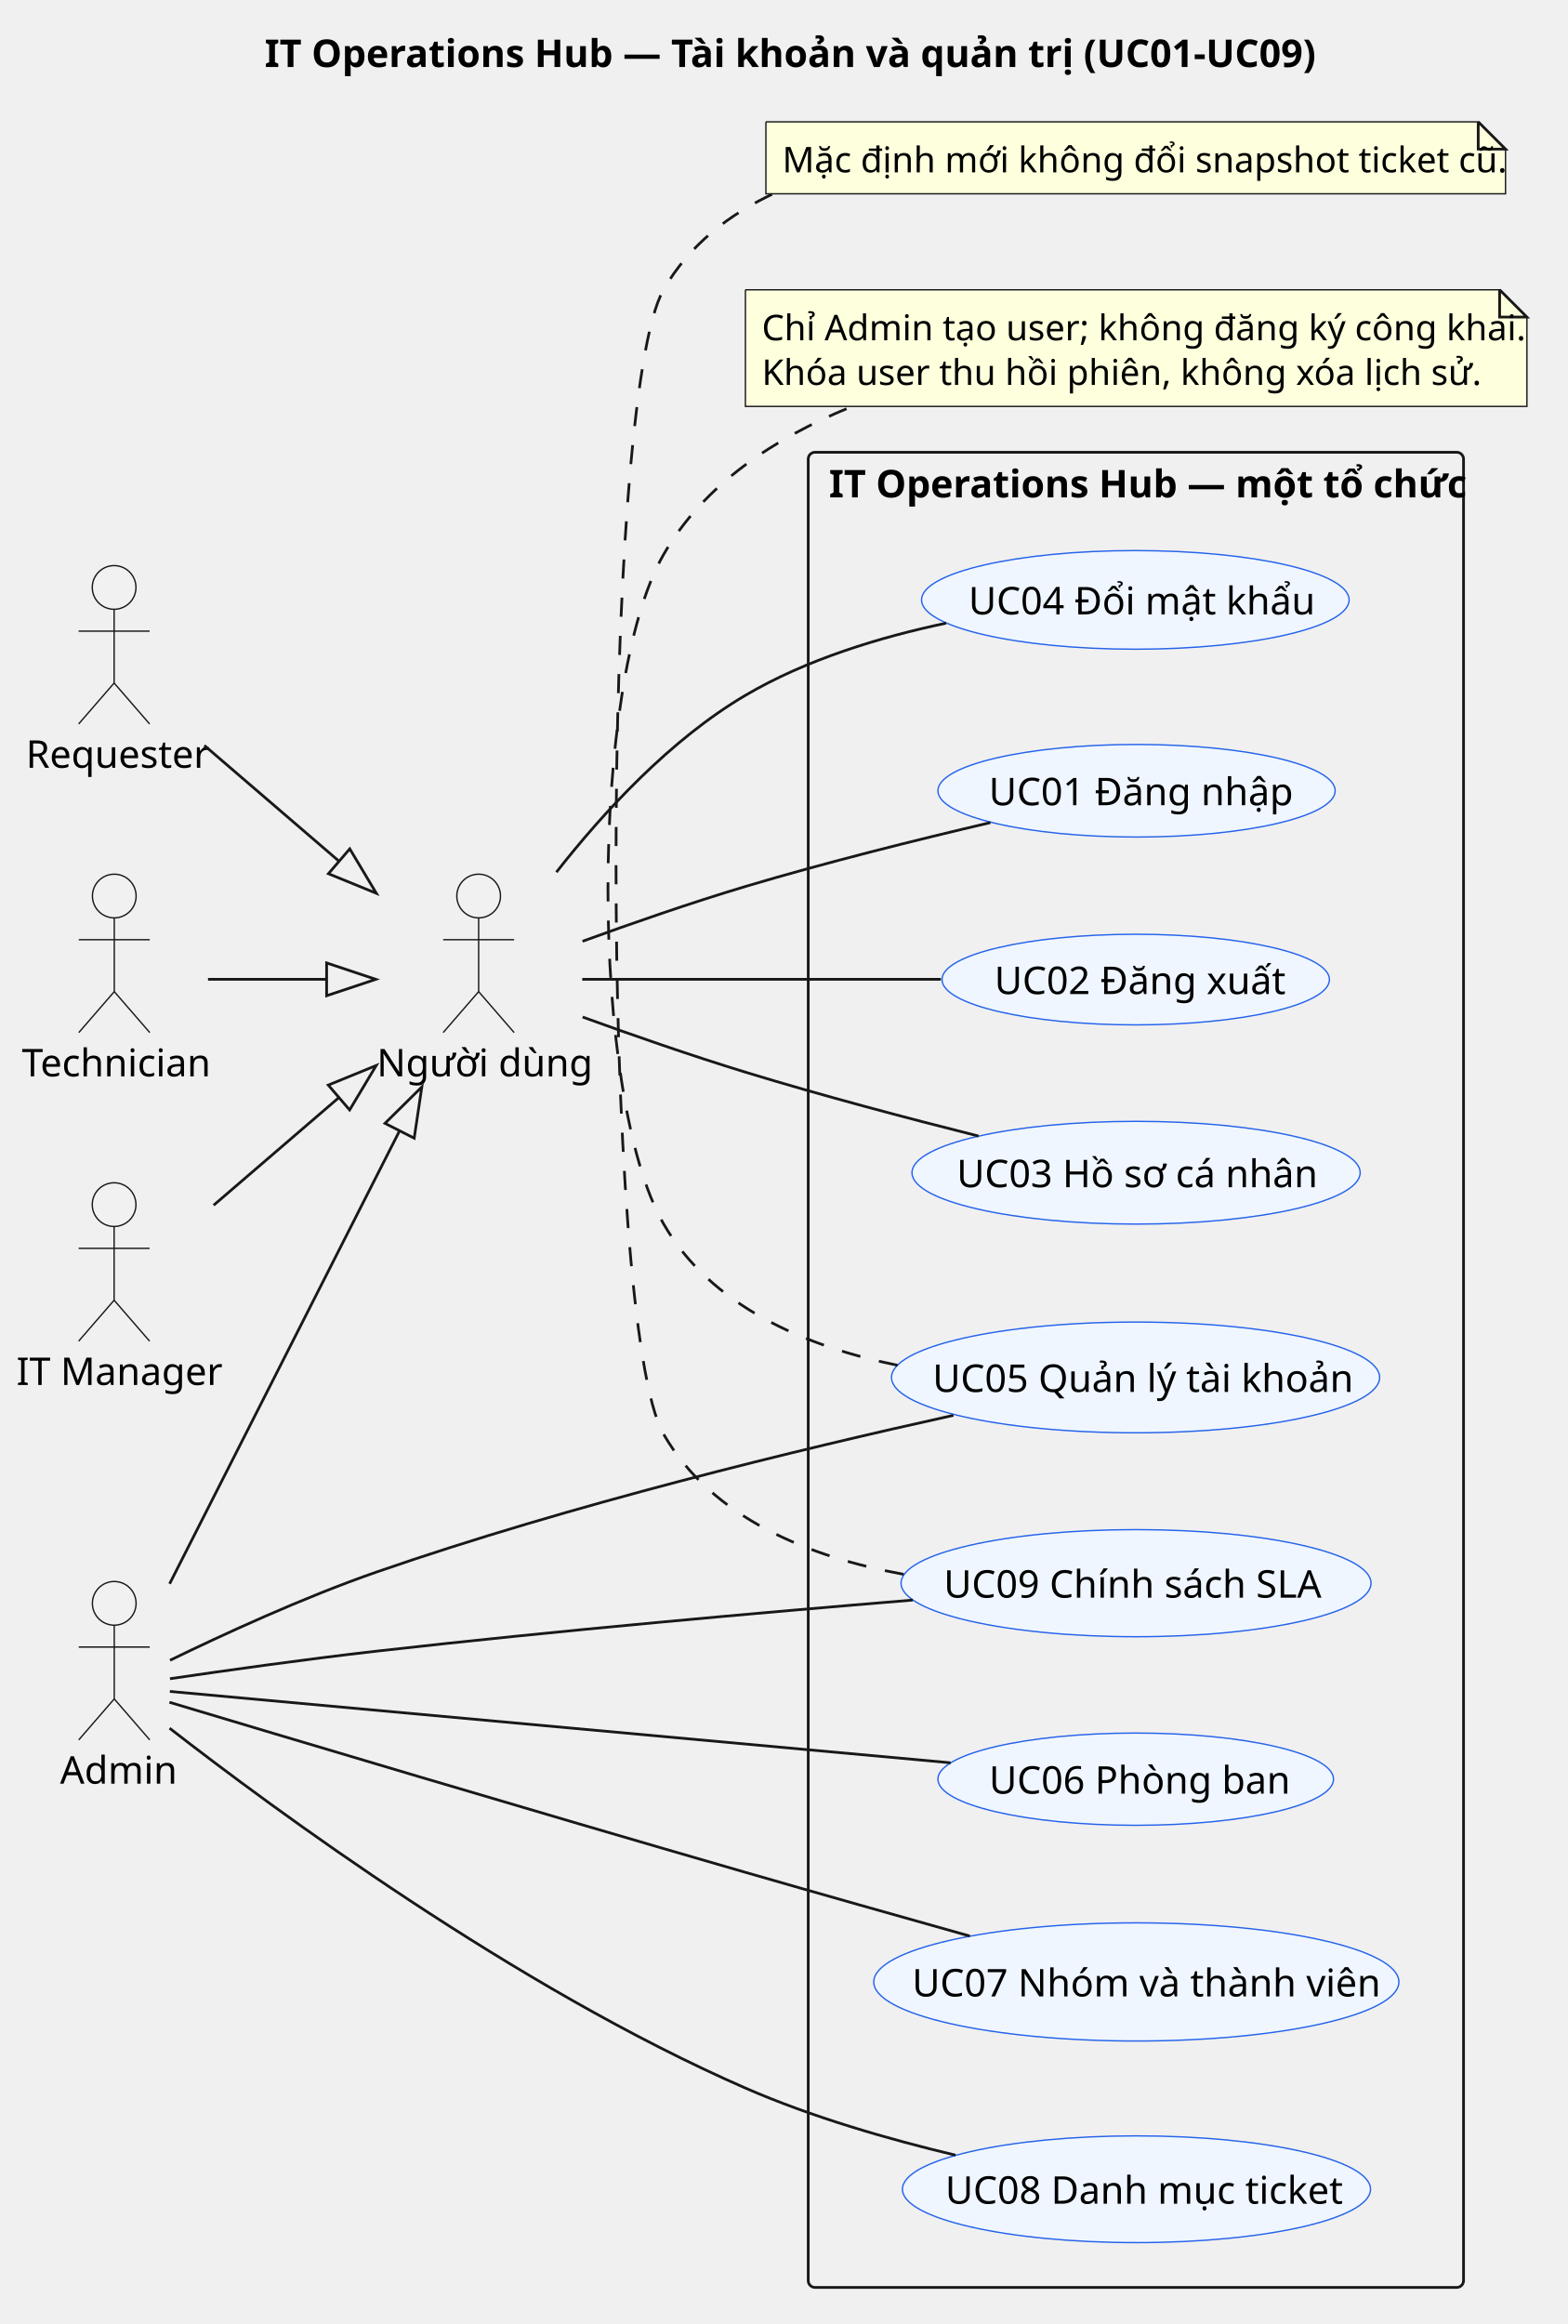
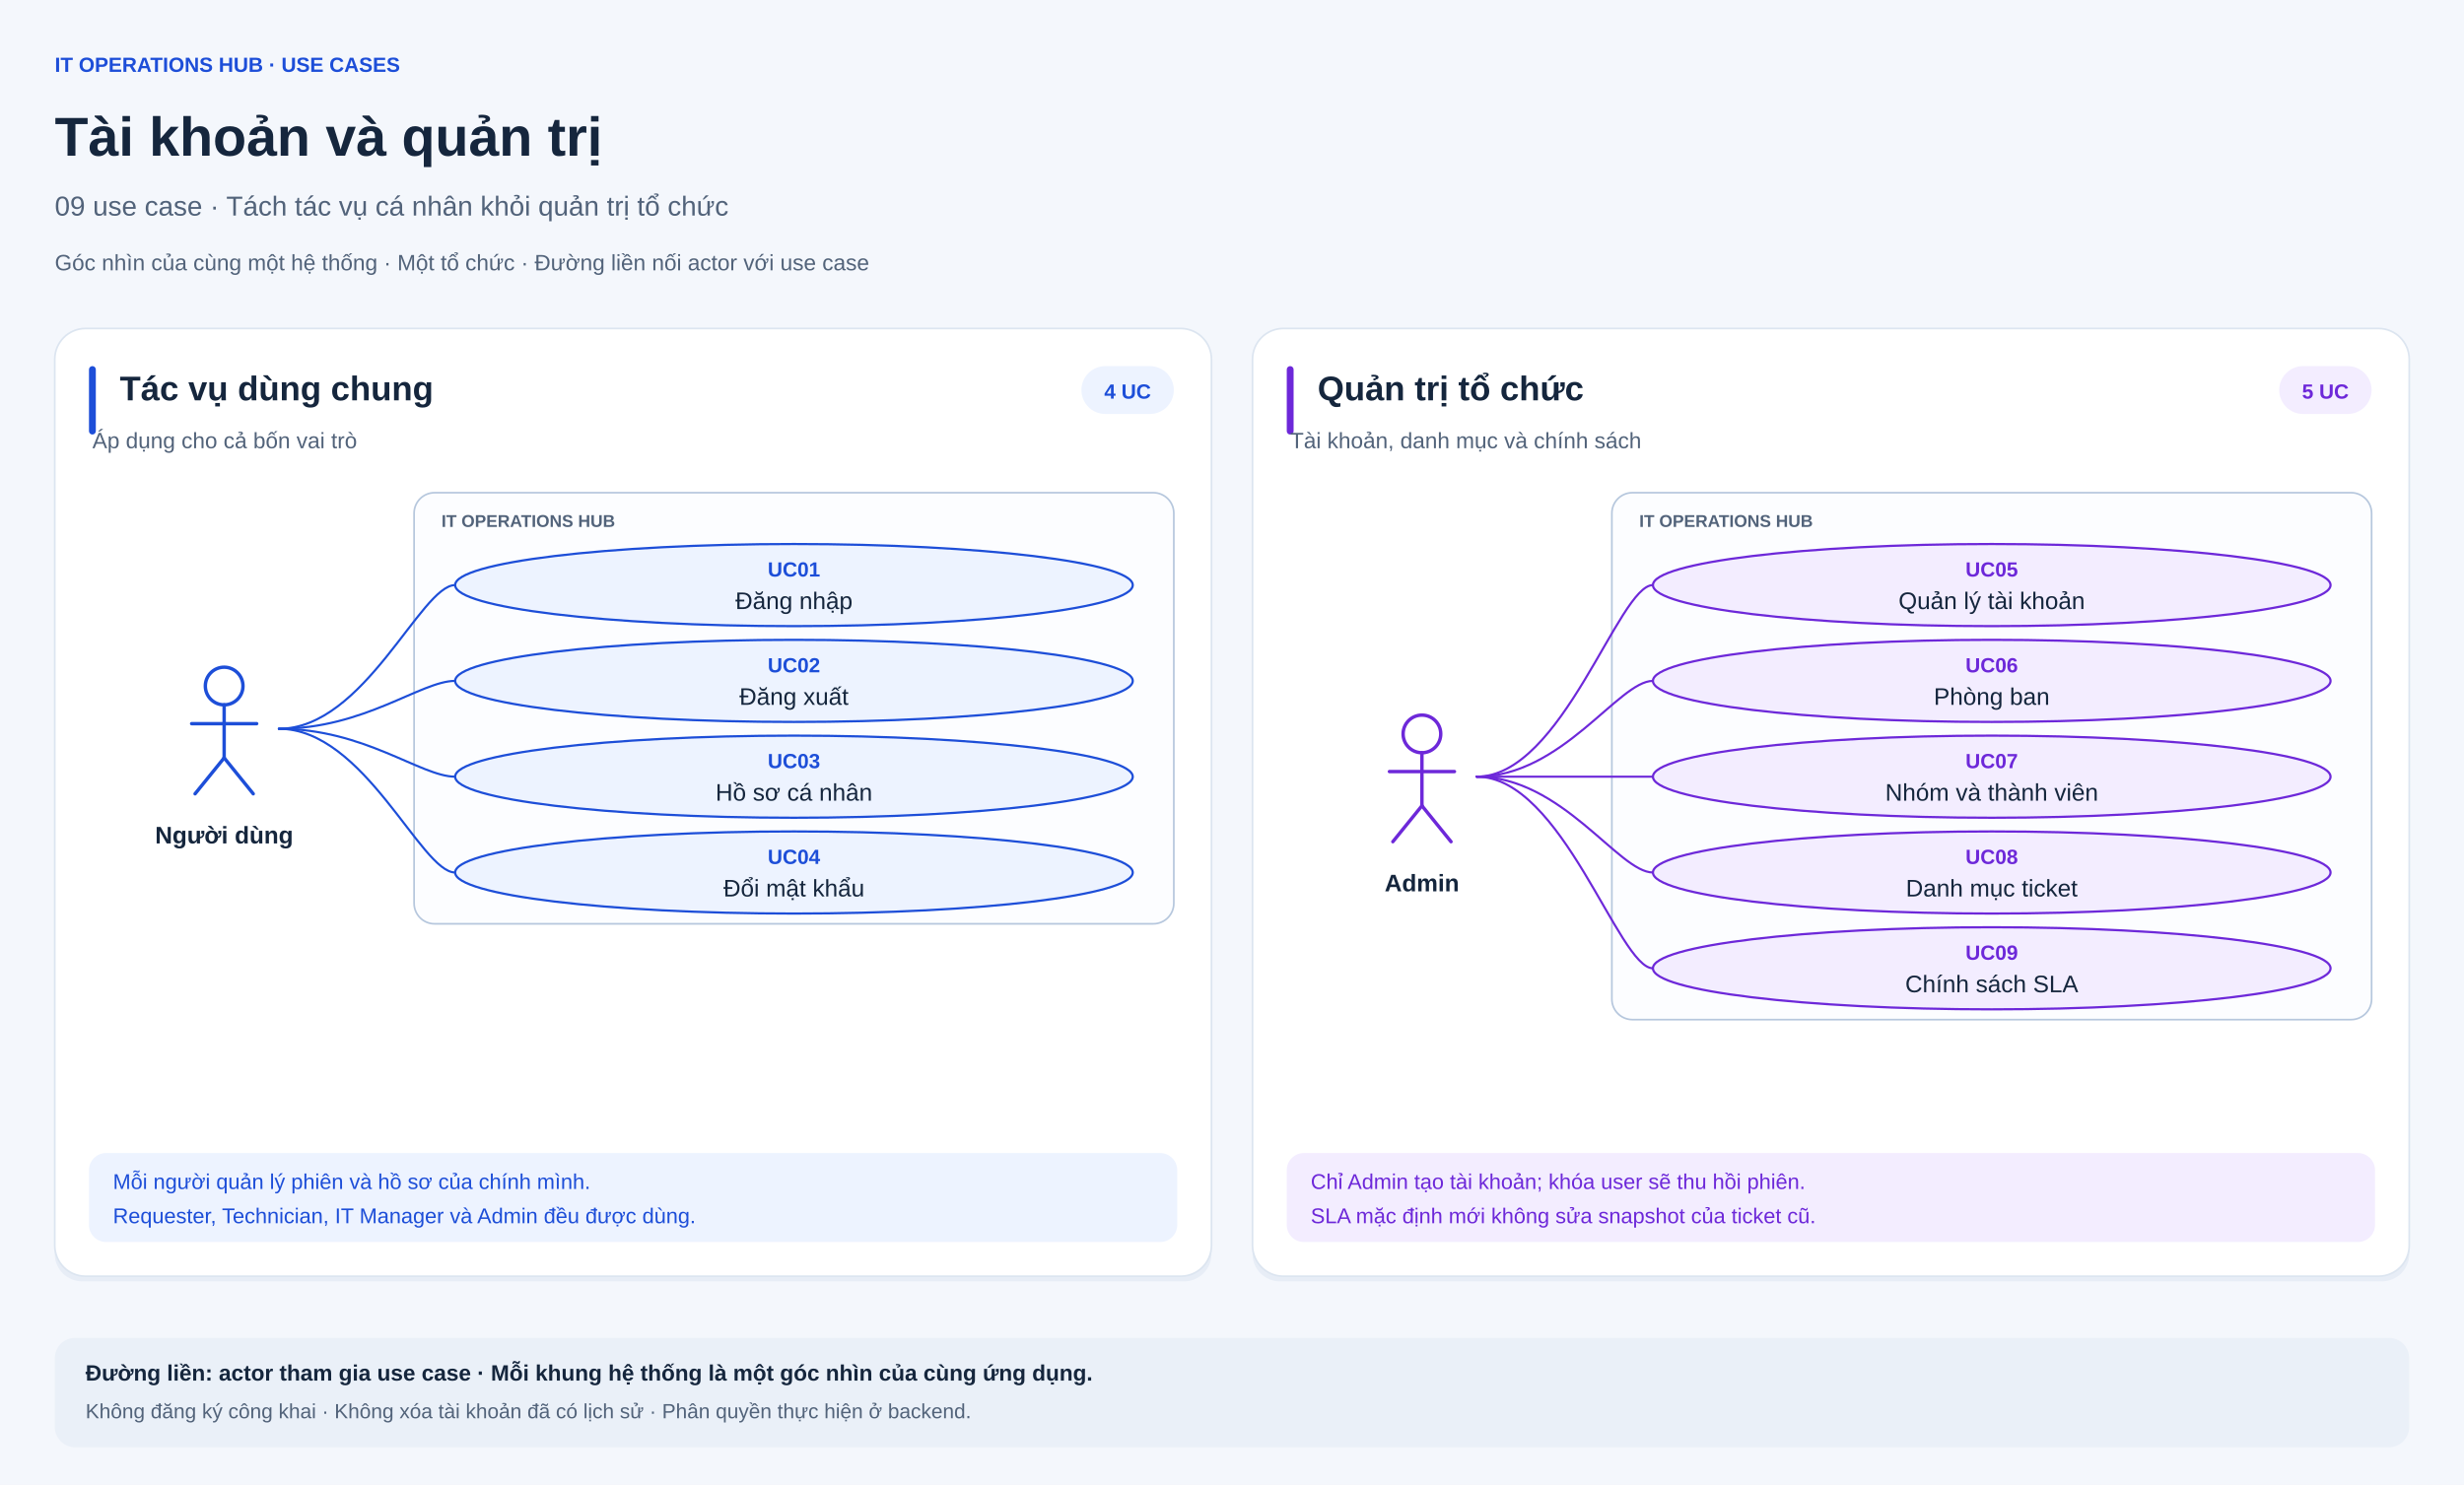
- <svg xmlns="http://www.w3.org/2000/svg" version="1.1" data-diagram-type="DESCRIPTION" style="width:574px;height:851px;background:#FFFFFF;" width="574px" height="851px" viewBox="0 0 574 851" zoomAndPan="magnify" preserveAspectRatio="none" contentStyleType="text/css" role="img" aria-labelledby="diagram-title diagram-desc">
-   <defs />
-   <g font-family="sans-serif" lengthAdjust="spacing">
-     <g class="title" data-source-line="1">
-       <text x="96.916" y="24.533" fill="#000" font-size="14" textLength="373.379" font-weight="700">IT Operations Hub — Tài khoản và quản trị (UC01-UC09)</text>
-     </g>
-     <g class="cluster" data-qualified-name="IT Operations Hub . m.t t. ch.c" id="ent0010" data-source-line="15">
-       <rect x="296" y="165.609" width="240" height="672" fill="none" style="stroke:#181818;stroke-width:1;" rx="2.5" ry="2.5" />
-       <text x="303.597" y="182.143" fill="#000" font-size="14" textLength="224.807" font-weight="700">IT Operations Hub — một tổ chức</text>
-     </g>
-     <g class="entity" data-qualified-name="IT Operations Hub . m.t t. ch.c.U01" id="ent0011" data-source-line="16">
-       <ellipse cx="416.243" cy="289.558" rx="72.743" ry="16.949" fill="#EFF6FF" style="stroke:#2563EB;stroke-width:0.5;" />
-       <text x="362.15" y="294.863" fill="#000" font-size="14" textLength="108.186">UC01 Đăng nhập</text>
-     </g>
-     <g class="entity" data-qualified-name="IT Operations Hub . m.t t. ch.c.U02" id="ent0012" data-source-line="17">
-       <ellipse cx="415.943" cy="358.698" rx="70.943" ry="16.589" fill="#EFF6FF" style="stroke:#2563EB;stroke-width:0.5;" />
-       <text x="364.192" y="364.003" fill="#000" font-size="14" textLength="103.503">UC02 Đăng xuất</text>
-     </g>
-     <g class="entity" data-qualified-name="IT Operations Hub . m.t t. ch.c.U03" id="ent0013" data-source-line="18">
-       <ellipse cx="416.069" cy="429.423" rx="82.069" ry="18.814" fill="#EFF6FF" style="stroke:#2563EB;stroke-width:0.5;" />
-       <text x="350.389" y="434.728" fill="#000" font-size="14" textLength="131.359">UC03 Hồ sơ cá nhân</text>
-     </g>
-     <g class="entity" data-qualified-name="IT Operations Hub . m.t t. ch.c.U04" id="ent0014" data-source-line="19">
-       <ellipse cx="415.794" cy="219.668" rx="78.294" ry="18.059" fill="#EFF6FF" style="stroke:#2563EB;stroke-width:0.5;" />
-       <text x="354.711" y="224.973" fill="#000" font-size="14" textLength="122.165">UC04 Đổi mật khẩu</text>
-     </g>
-     <g class="entity" data-qualified-name="IT Operations Hub . m.t t. ch.c.U05" id="ent0015" data-source-line="20">
-       <ellipse cx="415.88" cy="504.385" rx="89.38" ry="20.276" fill="#EFF6FF" style="stroke:#2563EB;stroke-width:0.5;" />
-       <text x="341.56" y="509.69" fill="#000" font-size="14" textLength="148.641">UC05 Quản lý tài khoản</text>
-     </g>
-     <g class="entity" data-qualified-name="IT Operations Hub . m.t t. ch.c.U06" id="ent0016" data-source-line="21">
-       <ellipse cx="415.944" cy="651.498" rx="72.444" ry="16.889" fill="#EFF6FF" style="stroke:#2563EB;stroke-width:0.5;" />
-       <text x="362.237" y="656.803" fill="#000" font-size="14" textLength="107.413">UC06 Phòng ban</text>
-     </g>
-     <g class="entity" data-qualified-name="IT Operations Hub . m.t t. ch.c.U07" id="ent0017" data-source-line="22">
-       <ellipse cx="416.158" cy="725.741" rx="96.158" ry="21.632" fill="#EFF6FF" style="stroke:#2563EB;stroke-width:0.5;" />
-       <text x="334.058" y="731.046" fill="#000" font-size="14" textLength="164.199">UC07 Nhóm và thành viên</text>
-     </g>
-     <g class="entity" data-qualified-name="IT Operations Hub . m.t t. ch.c.U08" id="ent0018" data-source-line="23">
-       <ellipse cx="416.216" cy="801.653" rx="85.716" ry="19.543" fill="#EFF6FF" style="stroke:#2563EB;stroke-width:0.5;" />
-       <text x="346.188" y="806.957" fill="#000" font-size="14" textLength="140.055">UC08 Danh mục ticket</text>
-     </g>
-     <g class="entity" data-qualified-name="IT Operations Hub . m.t t. ch.c.U09" id="ent0019" data-source-line="24">
-       <ellipse cx="416.055" cy="579.72" rx="86.055" ry="19.611" fill="#EFF6FF" style="stroke:#2563EB;stroke-width:0.5;" />
-       <text x="345.627" y="585.025" fill="#000" font-size="14" textLength="140.854">UC09 Chính sách SLA</text>
-     </g>
-     <g class="entity" data-qualified-name="User" id="ent0001" data-source-line="6">
-       <ellipse cx="175.297" cy="328.109" rx="8" ry="8" fill="#F1F1F1" style="stroke:#181818;stroke-width:0.5;" />
-       <path d="M175.297,336.109 L175.297,363.109 M162.297,344.109 L188.297,344.109 M175.297,363.109 L162.297,378.109 M175.297,363.109 L188.297,378.109" style="stroke:#181818;stroke-width:0.5;" fill="none" />
-       <text x="138" y="394.143" fill="#000" font-size="14" textLength="74.594">Người dùng</text>
-     </g>
-     <g class="entity" data-qualified-name="R" id="ent0002" data-source-line="7">
-       <ellipse cx="41.796" cy="215.109" rx="8" ry="8" fill="#F1F1F1" style="stroke:#181818;stroke-width:0.5;" />
-       <path d="M41.796,223.109 L41.796,250.109 M28.796,231.109 L54.796,231.109 M41.796,250.109 L28.796,265.109 M41.796,250.109 L54.796,265.109" style="stroke:#181818;stroke-width:0.5;" fill="none" />
-       <text x="9.5" y="281.143" fill="#000" font-size="14" textLength="64.593">Requester</text>
-     </g>
-     <g class="entity" data-qualified-name="T" id="ent0003" data-source-line="8">
-       <ellipse cx="41.852" cy="328.109" rx="8" ry="8" fill="#F1F1F1" style="stroke:#181818;stroke-width:0.5;" />
-       <path d="M41.852,336.109 L41.852,363.109 M28.852,344.109 L54.852,344.109 M41.852,363.109 L28.852,378.109 M41.852,363.109 L54.852,378.109" style="stroke:#181818;stroke-width:0.5;" fill="none" />
-       <text x="8" y="394.143" fill="#000" font-size="14" textLength="67.703">Technician</text>
-     </g>
-     <g class="entity" data-qualified-name="M" id="ent0004" data-source-line="9">
-       <ellipse cx="41.793" cy="441.109" rx="8" ry="8" fill="#F1F1F1" style="stroke:#181818;stroke-width:0.5;" />
-       <path d="M41.793,449.109 L41.793,476.109 M28.793,457.109 L54.793,457.109 M41.793,476.109 L28.793,491.109 M41.793,476.109 L54.793,491.109" style="stroke:#181818;stroke-width:0.5;" fill="none" />
-       <text x="6" y="507.143" fill="#000" font-size="14" textLength="71.586">IT Manager</text>
-     </g>
-     <g class="entity" data-qualified-name="A" id="ent0005" data-source-line="10">
-       <ellipse cx="41.841" cy="587.109" rx="8" ry="8" fill="#F1F1F1" style="stroke:#181818;stroke-width:0.5;" />
-       <path d="M41.841,595.109 L41.841,622.109 M28.841,603.109 L54.841,603.109 M41.841,622.109 L28.841,637.109 M41.841,622.109 L54.841,637.109" style="stroke:#181818;stroke-width:0.5;" fill="none" />
-       <text x="22" y="653.143" fill="#000" font-size="14" textLength="39.683">Admin</text>
-     </g>
-     <g class="entity" data-qualified-name="GMN29" id="ent0030" data-source-line="36">
-       <path d="M273,106.109 L273,148.813 L559.211,148.813 L559.211,116.109 L549.211,106.109 L273,106.109" style="stroke:#181818;stroke-width:0.5;" fill="#FEFFDD" />
-       <path d="M549.211,106.109 L549.211,116.109 L559.211,116.109 L549.211,106.109" style="stroke:#181818;stroke-width:1;" fill="#FEFFDD" />
-       <text x="279" y="124.604" fill="#000" font-size="13" textLength="265.211">Chỉ Admin tạo user; không đăng ký công khai.</text>
-       <text x="279" y="140.956" fill="#000" font-size="13" textLength="250.085">Khóa user thu hồi phiên, không xóa lịch sử.</text>
-     </g>
-     <g class="entity" data-qualified-name="GMN32" id="ent0033" data-source-line="40">
-       <path d="M280.5,44.609 L280.5,70.961 L551.375,70.961 L551.375,54.609 L541.375,44.609 L280.5,44.609" style="stroke:#181818;stroke-width:0.5;" fill="#FEFFDD" />
-       <path d="M541.375,44.609 L541.375,54.609 L551.375,54.609 L541.375,44.609" style="stroke:#181818;stroke-width:1;" fill="#FEFFDD" />
-       <text x="286.5" y="63.104" fill="#000" font-size="13" textLength="249.875">Mặc định mới không đổi snapshot ticket cũ.</text>
-     </g>
-     <g class="link" data-entity-1="ent0002" data-entity-2="ent0001" id="lnk6" data-source-line="11" data-link-type="extension">
-       <path d="M74.83,272.959 C93.84,289.289 104.387,298.37 124.187,315.38" style="stroke:#181818;stroke-width:1;" fill="none" id="R-to-User" />
-       <polygon points="137.84,327.109,128.096,310.829,120.277,319.931,137.84,327.109" fill="none" style="stroke:#181818;stroke-width:1;stroke-linejoin:miter;stroke-miterlimit:10;" />
-     </g>
-     <g class="link" data-entity-1="ent0003" data-entity-2="ent0001" id="lnk7" data-source-line="12" data-link-type="extension">
-       <path d="M76.18,358.609 C94.9,358.609 100.33,358.609 119.62,358.609" style="stroke:#181818;stroke-width:1;" fill="none" id="T-to-User" />
-       <polygon points="137.62,358.609,119.62,352.609,119.62,364.609,137.62,358.609" fill="none" style="stroke:#181818;stroke-width:1;stroke-linejoin:miter;stroke-miterlimit:10;" />
-     </g>
-     <g class="link" data-entity-1="ent0004" data-entity-2="ent0001" id="lnk8" data-source-line="13" data-link-type="extension">
-       <path d="M78.24,441.329 C96.65,425.509 105.505,417.887 124.135,401.887" style="stroke:#181818;stroke-width:1;" fill="none" id="M-to-User" />
-       <polygon points="137.79,390.159,120.226,397.335,128.044,406.439,137.79,390.159" fill="none" style="stroke:#181818;stroke-width:1;stroke-linejoin:miter;stroke-miterlimit:10;" />
-     </g>
-     <g class="link" data-entity-1="ent0005" data-entity-2="ent0001" id="lnk9" data-source-line="14" data-link-type="extension">
-       <path d="M62.12,579.949 C86.77,531.409 121.271,463.439 146.341,414.059" style="stroke:#181818;stroke-width:1;" fill="none" id="A-to-User" />
-       <polygon points="154.49,398.009,140.992,411.343,151.691,416.776,154.49,398.009" fill="none" style="stroke:#181818;stroke-width:1;stroke-linejoin:miter;stroke-miterlimit:10;" />
-     </g>
-     <g class="link" data-entity-1="ent0001" data-entity-2="ent0011" id="lnk20" data-source-line="26" data-link-type="association">
-       <path d="M213.34,344.679 C231.22,338.169 253.09,330.559 273,324.609 C302.44,315.819 335.77,307.519 362.74,301.209" style="stroke:#181818;stroke-width:1;" fill="none" id="User-U01" />
-     </g>
-     <g class="link" data-entity-1="ent0001" data-entity-2="ent0012" id="lnk21" data-source-line="27" data-link-type="association">
-       <path d="M213.24,358.609 C248.13,358.609 301.5,358.609 344.59,358.609" style="stroke:#181818;stroke-width:1;" fill="none" id="User-U02" />
-     </g>
-     <g class="link" data-entity-1="ent0001" data-entity-2="ent0013" id="lnk22" data-source-line="28" data-link-type="association">
-       <path d="M213.38,372.419 C231.26,378.909 253.13,386.529 273,392.609 C300.89,401.139 332.24,409.439 358.38,416.009" style="stroke:#181818;stroke-width:1;" fill="none" id="User-U03" />
-     </g>
-     <g class="link" data-entity-1="ent0001" data-entity-2="ent0014" id="lnk23" data-source-line="29" data-link-type="association">
-       <path d="M203.77,319.379 C221.14,297.219 245.51,270.799 273,254.609 C295.21,241.529 322.13,233.319 346.53,228.179" style="stroke:#181818;stroke-width:1;" fill="none" id="User-U04" />
-     </g>
-     <g class="link" data-entity-1="ent0005" data-entity-2="ent0015" id="lnk24" data-source-line="30" data-link-type="association">
-       <path d="M62.27,607.959 C81.2,598.749 111.08,584.939 138,575.609 C208.83,551.059 292.48,530.769 349.18,518.259" style="stroke:#181818;stroke-width:1;" fill="none" id="A-U05" />
-     </g>
-     <g class="link" data-entity-1="ent0005" data-entity-2="ent0016" id="lnk25" data-source-line="31" data-link-type="association">
-       <path d="M62.22,619.369 C114.51,624.149 261.28,637.559 348.15,645.499" style="stroke:#181818;stroke-width:1;" fill="none" id="A-U06" />
-     </g>
-     <g class="link" data-entity-1="ent0005" data-entity-2="ent0017" id="lnk26" data-source-line="32" data-link-type="association">
-       <path d="M62.06,623.339 C101.42,635.139 194.59,662.979 273,685.609 C299.95,693.389 329.82,701.829 355.19,708.949" style="stroke:#181818;stroke-width:1;" fill="none" id="A-U07" />
-     </g>
-     <g class="link" data-entity-1="ent0005" data-entity-2="ent0018" id="lnk27" data-source-line="33" data-link-type="association">
-       <path d="M62.11,632.829 C100.11,662.369 188.75,727.809 273,764.609 C297.28,775.209 325.27,783.309 349.94,789.179" style="stroke:#181818;stroke-width:1;" fill="none" id="A-U08" />
-     </g>
-     <g class="link" data-entity-1="ent0005" data-entity-2="ent0019" id="lnk28" data-source-line="34" data-link-type="association">
-       <path d="M62.25,614.709 C81.42,611.889 111.7,607.589 138,604.609 C203.97,597.119 278.98,590.469 334.3,585.909" style="stroke:#181818;stroke-width:1;" fill="none" id="A-U09" />
-     </g>
-     <g class="link" data-entity-1="ent0015" data-entity-2="ent0030" id="lnk31" data-source-line="36" data-link-type="association">
-       <path d="M328.72,499.939 C295,493.049 260.39,478.379 243,448.109 C215.88,400.899 215.88,250.319 243,203.109 C257.77,177.389 283.72,160.419 311.1,149.229" style="stroke:#181818;stroke-width:1;stroke-dasharray:7,7;" fill="none" id="U05-GMN29" />
-     </g>
-     <g class="link" data-entity-1="ent0019" data-entity-2="ent0033" id="lnk34" data-source-line="40" data-link-type="association">
-       <path d="M330.95,576.479 C296.51,570.199 260.72,555.969 243,525.109 C219.81,484.739 219.81,146.479 243,106.109 C252.4,89.749 267.02,78.409 283.86,70.629" style="stroke:#181818;stroke-width:1;stroke-dasharray:7,7;" fill="none" id="U09-GMN32" />
-     </g>
-   </g>
+ <svg xmlns="http://www.w3.org/2000/svg" width="1440" height="868" viewBox="0 0 1440 868" role="img" aria-labelledby="title desc">
+   <style>text{font-family:Segoe UI,Arial,sans-serif}</style>
+   <rect x="0" y="0" width="1440" height="868" rx="0" fill="#F4F7FC" />
+   <text x="32" y="42" font-size="12" fill="#1D4ED8" font-weight="700" text-anchor="start">IT OPERATIONS HUB · USE CASES</text>
+   <text x="32" y="91" font-size="32" fill="#15263D" font-weight="700" text-anchor="start">Tài khoản và quản trị</text>
+   <text x="32" y="126" font-size="16" fill="#52637A" font-weight="400" text-anchor="start">09 use case · Tách tác vụ cá nhân khỏi quản trị tổ chức</text>
+   <text x="32" y="158" font-size="13" fill="#52637A" font-weight="400" text-anchor="start">Góc nhìn của cùng một hệ thống · Một tổ chức · Đường liền nối actor với use case</text>
+   <rect x="32" y="195" width="676" height="554" rx="16" fill="#E7EDF6" />
+   <rect x="32" y="192" width="676" height="554" rx="18" fill="white" stroke="#DCE5F0" stroke-width="1" />
+   <rect x="52" y="214" width="4" height="40" rx="2" fill="#1D4ED8" />
+   <text x="70" y="234" font-size="20" fill="#15263D" font-weight="700" text-anchor="start">Tác vụ dùng chung</text>
+   <text x="54" y="262" font-size="13" fill="#52637A" font-weight="400" text-anchor="start">Áp dụng cho cả bốn vai trò</text>
+   <rect x="632" y="214" width="54" height="28" rx="14" fill="#EDF3FF" />
+   <text x="659" y="233" font-size="12" fill="#1D4ED8" font-weight="600" text-anchor="middle">4 UC</text>
+   <rect x="242" y="288" width="444" height="252" rx="12" fill="#FCFDFF" stroke="#B6C7DD" stroke-width="1" />
+   <text x="258" y="308" font-size="10" fill="#52637A" font-weight="600" text-anchor="start">IT OPERATIONS HUB</text>
+   <path d="M 163 426.0 C 213 426.0 246 342 266 342" fill="none" stroke="#1D4ED8" stroke-width="1.25" stroke-linecap="round" stroke-linejoin="round" />
+   <path d="M 163 426.0 C 213 426.0 246 398 266 398" fill="none" stroke="#1D4ED8" stroke-width="1.25" stroke-linecap="round" stroke-linejoin="round" />
+   <path d="M 163 426.0 C 213 426.0 246 454 266 454" fill="none" stroke="#1D4ED8" stroke-width="1.25" stroke-linecap="round" stroke-linejoin="round" />
+   <path d="M 163 426.0 C 213 426.0 246 510 266 510" fill="none" stroke="#1D4ED8" stroke-width="1.25" stroke-linecap="round" stroke-linejoin="round" />
+   <circle cx="131" cy="401.0" r="11" fill="white" stroke="#1D4ED8" stroke-width="2" />
+   <line x1="131" y1="412.0" x2="131" y2="443.0" stroke="#1D4ED8" stroke-width="2" stroke-linecap="round" />
+   <line x1="112" y1="423.0" x2="150" y2="423.0" stroke="#1D4ED8" stroke-width="2" stroke-linecap="round" />
+   <line x1="131" y1="443.0" x2="114" y2="464.0" stroke="#1D4ED8" stroke-width="2" stroke-linecap="round" />
+   <line x1="131" y1="443.0" x2="148" y2="464.0" stroke="#1D4ED8" stroke-width="2" stroke-linecap="round" />
+   <text x="131" y="493.0" font-size="14" fill="#15263D" font-weight="600" text-anchor="middle">Người dùng</text>
+   <ellipse cx="464.0" cy="342" rx="198.0" ry="24" fill="#EDF3FF" stroke="#1D4ED8" stroke-width="1.3" />
+   <text x="464.0" y="337" font-size="12" fill="#1D4ED8" font-weight="700" text-anchor="middle">UC01</text>
+   <text x="464.0" y="356" font-size="14" fill="#15263D" font-weight="500" text-anchor="middle">Đăng nhập</text>
+   <ellipse cx="464.0" cy="398" rx="198.0" ry="24" fill="#EDF3FF" stroke="#1D4ED8" stroke-width="1.3" />
+   <text x="464.0" y="393" font-size="12" fill="#1D4ED8" font-weight="700" text-anchor="middle">UC02</text>
+   <text x="464.0" y="412" font-size="14" fill="#15263D" font-weight="500" text-anchor="middle">Đăng xuất</text>
+   <ellipse cx="464.0" cy="454" rx="198.0" ry="24" fill="#EDF3FF" stroke="#1D4ED8" stroke-width="1.3" />
+   <text x="464.0" y="449" font-size="12" fill="#1D4ED8" font-weight="700" text-anchor="middle">UC03</text>
+   <text x="464.0" y="468" font-size="14" fill="#15263D" font-weight="500" text-anchor="middle">Hồ sơ cá nhân</text>
+   <ellipse cx="464.0" cy="510" rx="198.0" ry="24" fill="#EDF3FF" stroke="#1D4ED8" stroke-width="1.3" />
+   <text x="464.0" y="505" font-size="12" fill="#1D4ED8" font-weight="700" text-anchor="middle">UC04</text>
+   <text x="464.0" y="524" font-size="14" fill="#15263D" font-weight="500" text-anchor="middle">Đổi mật khẩu</text>
+   <rect x="52" y="674" width="636" height="52" rx="10" fill="#EDF3FF" />
+   <text x="66" y="695" font-size="12.5" fill="#1D4ED8" font-weight="500" text-anchor="start">Mỗi người quản lý phiên và hồ sơ của chính mình.</text>
+   <text x="66" y="715" font-size="12.5" fill="#1D4ED8" font-weight="500" text-anchor="start">Requester, Technician, IT Manager và Admin đều được dùng.</text>
+   <rect x="732" y="195" width="676" height="554" rx="16" fill="#E7EDF6" />
+   <rect x="732" y="192" width="676" height="554" rx="18" fill="white" stroke="#DCE5F0" stroke-width="1" />
+   <rect x="752" y="214" width="4" height="40" rx="2" fill="#6D28D9" />
+   <text x="770" y="234" font-size="20" fill="#15263D" font-weight="700" text-anchor="start">Quản trị tổ chức</text>
+   <text x="754" y="262" font-size="13" fill="#52637A" font-weight="400" text-anchor="start">Tài khoản, danh mục và chính sách</text>
+   <rect x="1332" y="214" width="54" height="28" rx="14" fill="#F3EDFF" />
+   <text x="1359" y="233" font-size="12" fill="#6D28D9" font-weight="600" text-anchor="middle">5 UC</text>
+   <rect x="942" y="288" width="444" height="308" rx="12" fill="#FCFDFF" stroke="#B6C7DD" stroke-width="1" />
+   <text x="958" y="308" font-size="10" fill="#52637A" font-weight="600" text-anchor="start">IT OPERATIONS HUB</text>
+   <path d="M 863 454.0 C 913 454.0 946 342 966 342" fill="none" stroke="#6D28D9" stroke-width="1.25" stroke-linecap="round" stroke-linejoin="round" />
+   <path d="M 863 454.0 C 913 454.0 946 398 966 398" fill="none" stroke="#6D28D9" stroke-width="1.25" stroke-linecap="round" stroke-linejoin="round" />
+   <path d="M 863 454.0 C 913 454.0 946 454 966 454" fill="none" stroke="#6D28D9" stroke-width="1.25" stroke-linecap="round" stroke-linejoin="round" />
+   <path d="M 863 454.0 C 913 454.0 946 510 966 510" fill="none" stroke="#6D28D9" stroke-width="1.25" stroke-linecap="round" stroke-linejoin="round" />
+   <path d="M 863 454.0 C 913 454.0 946 566 966 566" fill="none" stroke="#6D28D9" stroke-width="1.25" stroke-linecap="round" stroke-linejoin="round" />
+   <circle cx="831" cy="429.0" r="11" fill="white" stroke="#6D28D9" stroke-width="2" />
+   <line x1="831" y1="440.0" x2="831" y2="471.0" stroke="#6D28D9" stroke-width="2" stroke-linecap="round" />
+   <line x1="812" y1="451.0" x2="850" y2="451.0" stroke="#6D28D9" stroke-width="2" stroke-linecap="round" />
+   <line x1="831" y1="471.0" x2="814" y2="492.0" stroke="#6D28D9" stroke-width="2" stroke-linecap="round" />
+   <line x1="831" y1="471.0" x2="848" y2="492.0" stroke="#6D28D9" stroke-width="2" stroke-linecap="round" />
+   <text x="831" y="521.0" font-size="14" fill="#15263D" font-weight="600" text-anchor="middle">Admin</text>
+   <ellipse cx="1164.0" cy="342" rx="198.0" ry="24" fill="#F3EDFF" stroke="#6D28D9" stroke-width="1.3" />
+   <text x="1164.0" y="337" font-size="12" fill="#6D28D9" font-weight="700" text-anchor="middle">UC05</text>
+   <text x="1164.0" y="356" font-size="14" fill="#15263D" font-weight="500" text-anchor="middle">Quản lý tài khoản</text>
+   <ellipse cx="1164.0" cy="398" rx="198.0" ry="24" fill="#F3EDFF" stroke="#6D28D9" stroke-width="1.3" />
+   <text x="1164.0" y="393" font-size="12" fill="#6D28D9" font-weight="700" text-anchor="middle">UC06</text>
+   <text x="1164.0" y="412" font-size="14" fill="#15263D" font-weight="500" text-anchor="middle">Phòng ban</text>
+   <ellipse cx="1164.0" cy="454" rx="198.0" ry="24" fill="#F3EDFF" stroke="#6D28D9" stroke-width="1.3" />
+   <text x="1164.0" y="449" font-size="12" fill="#6D28D9" font-weight="700" text-anchor="middle">UC07</text>
+   <text x="1164.0" y="468" font-size="14" fill="#15263D" font-weight="500" text-anchor="middle">Nhóm và thành viên</text>
+   <ellipse cx="1164.0" cy="510" rx="198.0" ry="24" fill="#F3EDFF" stroke="#6D28D9" stroke-width="1.3" />
+   <text x="1164.0" y="505" font-size="12" fill="#6D28D9" font-weight="700" text-anchor="middle">UC08</text>
+   <text x="1164.0" y="524" font-size="14" fill="#15263D" font-weight="500" text-anchor="middle">Danh mục ticket</text>
+   <ellipse cx="1164.0" cy="566" rx="198.0" ry="24" fill="#F3EDFF" stroke="#6D28D9" stroke-width="1.3" />
+   <text x="1164.0" y="561" font-size="12" fill="#6D28D9" font-weight="700" text-anchor="middle">UC09</text>
+   <text x="1164.0" y="580" font-size="14" fill="#15263D" font-weight="500" text-anchor="middle">Chính sách SLA</text>
+   <rect x="752" y="674" width="636" height="52" rx="10" fill="#F3EDFF" />
+   <text x="766" y="695" font-size="12.5" fill="#6D28D9" font-weight="500" text-anchor="start">Chỉ Admin tạo tài khoản; khóa user sẽ thu hồi phiên.</text>
+   <text x="766" y="715" font-size="12.5" fill="#6D28D9" font-weight="500" text-anchor="start">SLA mặc định mới không sửa snapshot của ticket cũ.</text>
+   <rect x="32" y="782" width="1376" height="64" rx="12" fill="#EAF0F8" />
+   <text x="50" y="807" font-size="13" fill="#15263D" font-weight="600" text-anchor="start">Đường liền: actor tham gia use case · Mỗi khung hệ thống là một góc nhìn của cùng ứng dụng.</text>
+   <text x="50" y="829" font-size="12" fill="#52637A" font-weight="400" text-anchor="start">Không đăng ký công khai · Không xóa tài khoản đã có lịch sử · Phân quyền thực hiện ở backend.</text>
</svg>
